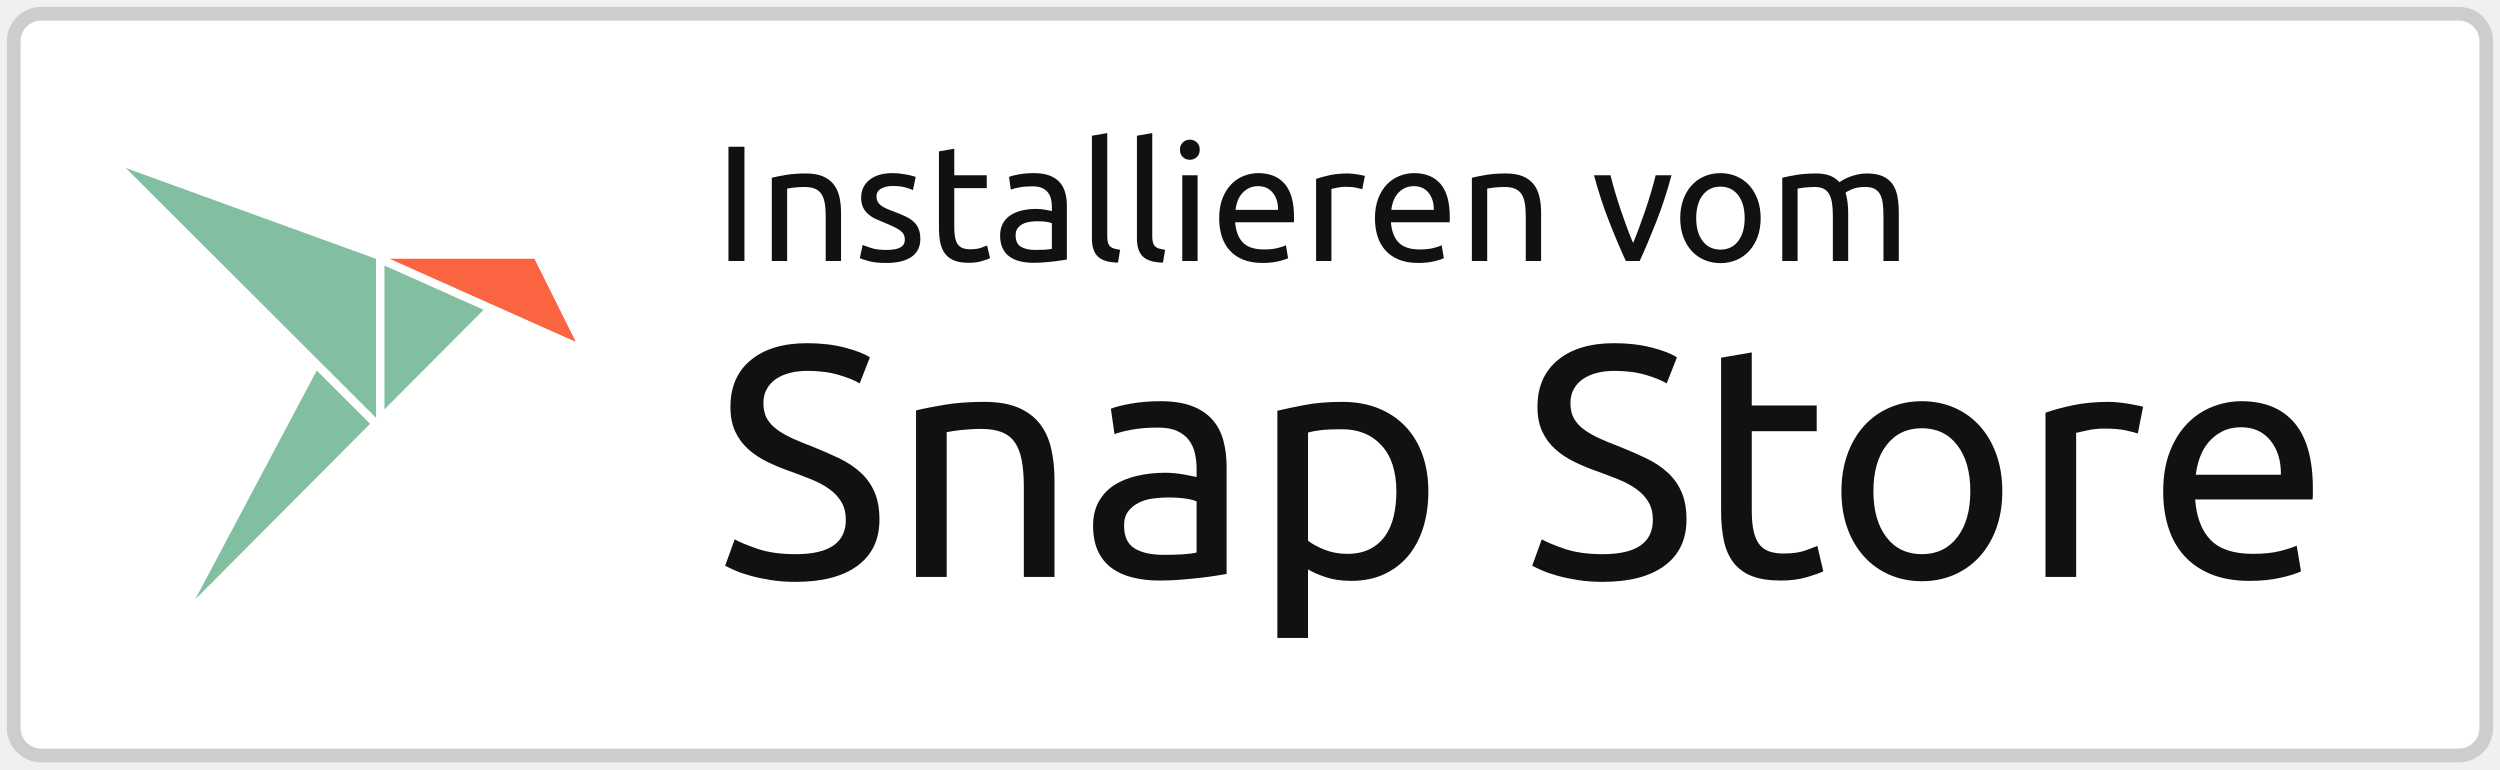
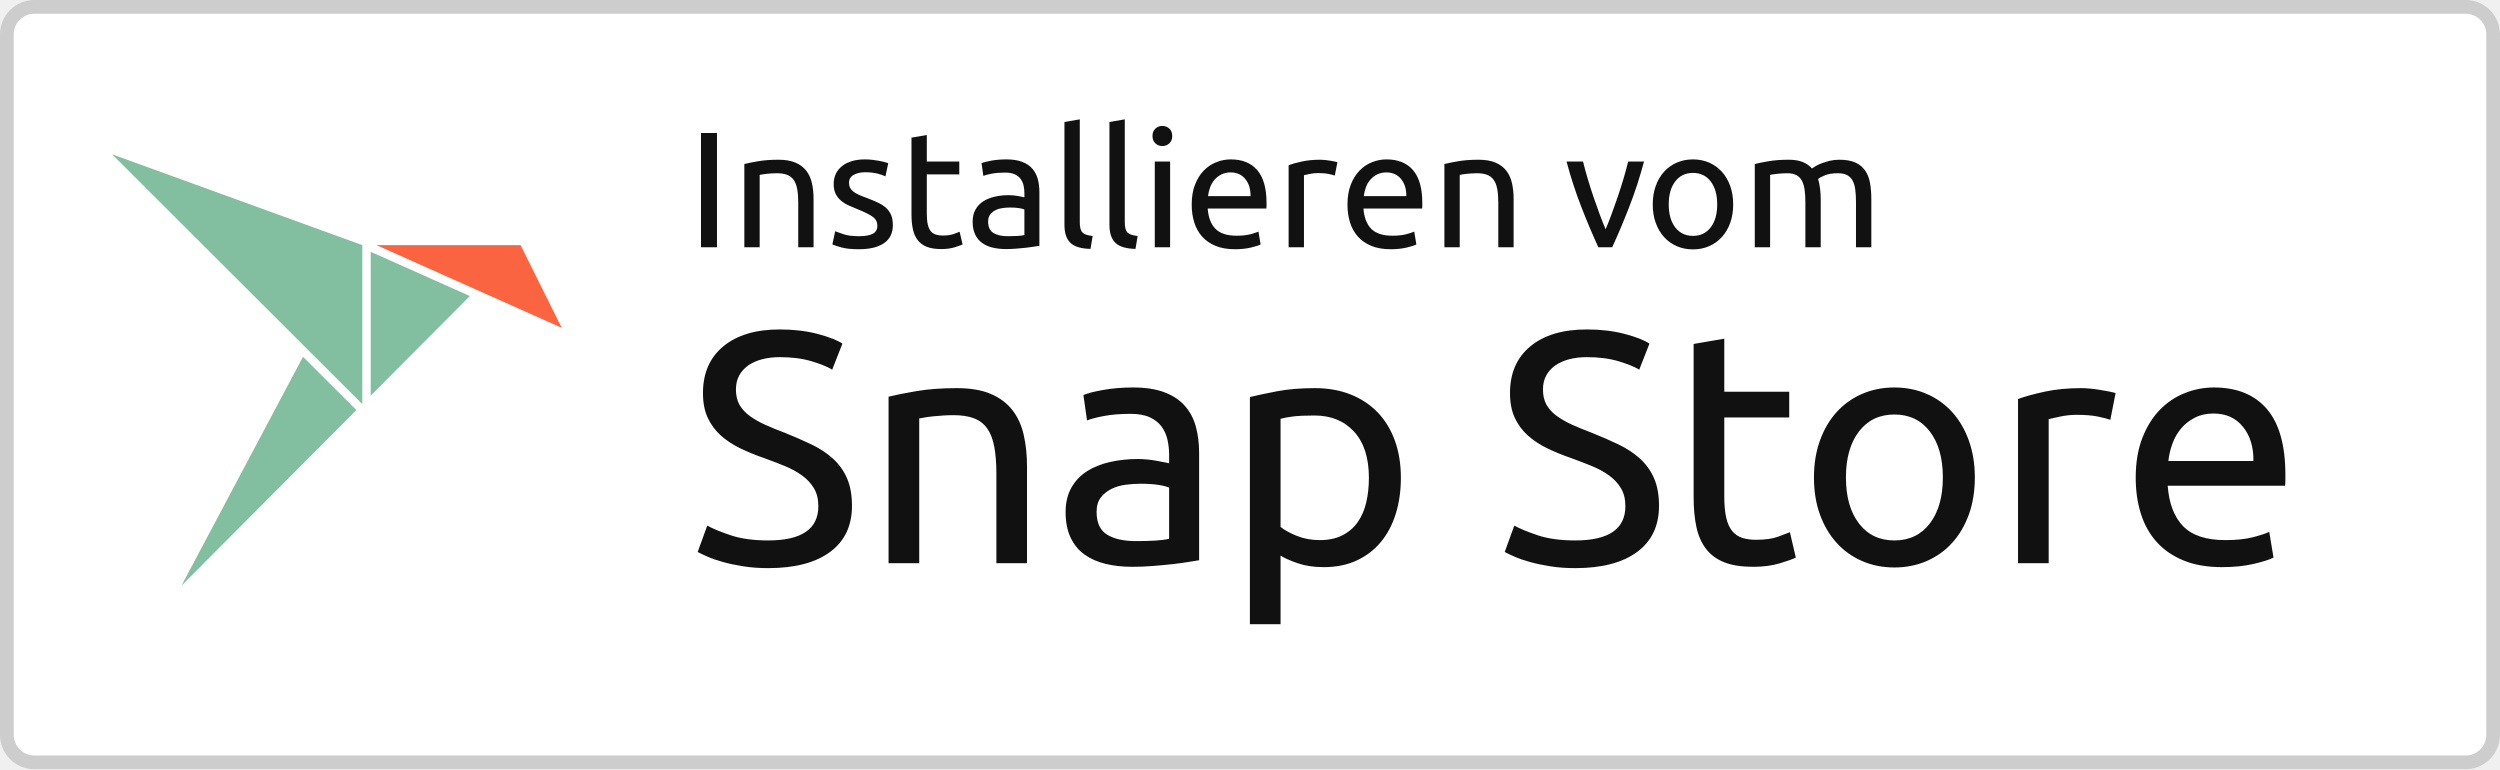
- <svg xmlns="http://www.w3.org/2000/svg" xmlns:xlink="http://www.w3.org/1999/xlink" width="182px" height="56px" viewBox="0 0 182 56" version="1.1">
-   <defs>
-     <polygon id="path-1" points="10.552 0.559 0.061 0.559 13.549 6.58" />
-   </defs>
-   <g id="Other-languages" stroke="none" stroke-width="1" fill="none" fill-rule="evenodd">
-     <g id="DE" transform="translate(-199, -113)">
-       <g id="[DE]-snap-store-white-uneditable" transform="translate(200, 114)">
-         <rect id="Rectangle-path" stroke="#CDCDCD" fill="#FFFFFF" x="0" y="0" width="180" height="54" rx="2" />
-         <g id="logo" transform="translate(8, 11)">
-           <g>
-             <polygon id="Fill-2265" fill="#82BEA0" fill-rule="nonzero" points="18.988 17.802 26.205 10.553 18.988 7.331" />
-             <polygon id="Fill-2266" fill="#82BEA0" fill-rule="nonzero" points="5.208 31.641 17.942 18.852 14.059 14.974" />
-             <polygon id="Fill-2267" fill="#82BEA0" fill-rule="nonzero" points="0.16 0.233 18.375 18.417 18.375 6.846" />
-             <g id="Fill-2268" transform="translate(19.34483, 6.285714)" fill="#FA6441" fill-rule="nonzero">
-               <polygon id="path-2" points="10.552 0.559 0.061 0.559 13.549 6.58" />
-             </g>
-             <g id="colour/snappy-accent-Clipped" transform="translate(19.34483, 6.285714)">
-               <mask id="mask-2" fill="white">
-                 <use xlink:href="#path-1" />
-               </mask>
-               <g id="path-2" />
-               <g id="colour/snappy-accent" mask="url(#mask-2)">
-                 <g transform="translate(-19.91379, -9.142857)" id="Rectangle-2">
-                   <g transform="translate(0.343092, 0.497771)">
-                     <rect id="Rectangle-path" fill="#FA6441" fill-rule="nonzero" x="0" y="0" width="101.276" height="34.857" />
-                   </g>
-                 </g>
-               </g>
-             </g>
-           </g>
-         </g>
-         <path d="M52.032,9.684 L53.196,9.684 L53.196,18 L52.032,18 L52.032,9.684 Z M55.188,11.94 C55.444,11.876 55.784,11.808 56.208,11.736 C56.632,11.664 57.12,11.628 57.672,11.628 C58.168,11.628 58.58,11.698 58.908,11.838 C59.236,11.978 59.498,12.174 59.694,12.426 C59.89,12.678 60.028,12.98 60.108,13.332 C60.188,13.684 60.228,14.072 60.228,14.496 L60.228,18 L59.112,18 L59.112,14.736 C59.112,14.352 59.086,14.024 59.034,13.752 C58.982,13.48 58.896,13.26 58.776,13.092 C58.656,12.924 58.496,12.802 58.296,12.726 C58.096,12.65 57.848,12.612 57.552,12.612 C57.432,12.612 57.308,12.616 57.18,12.624 C57.052,12.632 56.93,12.642 56.814,12.654 C56.698,12.666 56.594,12.68 56.502,12.696 C56.41,12.712 56.344,12.724 56.304,12.732 L56.304,18 L55.188,18 L55.188,11.94 Z M63.528,17.196 C63.984,17.196 64.322,17.136 64.542,17.016 C64.762,16.896 64.872,16.704 64.872,16.44 C64.872,16.168 64.764,15.952 64.548,15.792 C64.332,15.632 63.976,15.452 63.48,15.252 C63.24,15.156 63.01,15.058 62.79,14.958 C62.57,14.858 62.38,14.74 62.22,14.604 C62.06,14.468 61.932,14.304 61.836,14.112 C61.74,13.92 61.692,13.684 61.692,13.404 C61.692,12.852 61.896,12.414 62.304,12.09 C62.712,11.766 63.268,11.604 63.972,11.604 C64.148,11.604 64.324,11.614 64.5,11.634 C64.676,11.654 64.84,11.678 64.992,11.706 C65.144,11.734 65.278,11.764 65.394,11.796 C65.51,11.828 65.6,11.856 65.664,11.88 L65.46,12.84 C65.34,12.776 65.152,12.71 64.896,12.642 C64.64,12.574 64.332,12.54 63.972,12.54 C63.66,12.54 63.388,12.602 63.156,12.726 C62.924,12.85 62.808,13.044 62.808,13.308 C62.808,13.444 62.834,13.564 62.886,13.668 C62.938,13.772 63.018,13.866 63.126,13.95 C63.234,14.034 63.368,14.112 63.528,14.184 C63.688,14.256 63.88,14.332 64.104,14.412 C64.4,14.524 64.664,14.634 64.896,14.742 C65.128,14.85 65.326,14.976 65.49,15.12 C65.654,15.264 65.78,15.438 65.868,15.642 C65.956,15.846 66,16.096 66,16.392 C66,16.968 65.786,17.404 65.358,17.7 C64.93,17.996 64.32,18.144 63.528,18.144 C62.976,18.144 62.544,18.098 62.232,18.006 C61.92,17.914 61.708,17.844 61.596,17.796 L61.8,16.836 C61.928,16.884 62.132,16.956 62.412,17.052 C62.692,17.148 63.064,17.196 63.528,17.196 Z M68.472,11.76 L70.836,11.76 L70.836,12.696 L68.472,12.696 L68.472,15.576 C68.472,15.888 68.496,16.146 68.544,16.35 C68.592,16.554 68.664,16.714 68.76,16.83 C68.856,16.946 68.976,17.028 69.12,17.076 C69.264,17.124 69.432,17.148 69.624,17.148 C69.96,17.148 70.23,17.11 70.434,17.034 C70.638,16.958 70.78,16.904 70.86,16.872 L71.076,17.796 C70.964,17.852 70.768,17.922 70.488,18.006 C70.208,18.09 69.888,18.132 69.528,18.132 C69.104,18.132 68.754,18.078 68.478,17.97 C68.202,17.862 67.98,17.7 67.812,17.484 C67.644,17.268 67.526,17.002 67.458,16.686 C67.39,16.37 67.356,16.004 67.356,15.588 L67.356,10.02 L68.472,9.828 L68.472,11.76 Z M74.364,17.196 C74.628,17.196 74.862,17.19 75.066,17.178 C75.27,17.166 75.44,17.144 75.576,17.112 L75.576,15.252 C75.496,15.212 75.366,15.178 75.186,15.15 C75.006,15.122 74.788,15.108 74.532,15.108 C74.364,15.108 74.186,15.12 73.998,15.144 C73.81,15.168 73.638,15.218 73.482,15.294 C73.326,15.37 73.196,15.474 73.092,15.606 C72.988,15.738 72.936,15.912 72.936,16.128 C72.936,16.528 73.064,16.806 73.32,16.962 C73.576,17.118 73.924,17.196 74.364,17.196 Z M74.268,11.604 C74.716,11.604 75.094,11.662 75.402,11.778 C75.71,11.894 75.958,12.058 76.146,12.27 C76.334,12.482 76.468,12.734 76.548,13.026 C76.628,13.318 76.668,13.64 76.668,13.992 L76.668,17.892 C76.572,17.908 76.438,17.93 76.266,17.958 C76.094,17.986 75.9,18.012 75.684,18.036 C75.468,18.06 75.234,18.082 74.982,18.102 C74.73,18.122 74.48,18.132 74.232,18.132 C73.88,18.132 73.556,18.096 73.26,18.024 C72.964,17.952 72.708,17.838 72.492,17.682 C72.276,17.526 72.108,17.32 71.988,17.064 C71.868,16.808 71.808,16.5 71.808,16.14 C71.808,15.796 71.878,15.5 72.018,15.252 C72.158,15.004 72.348,14.804 72.588,14.652 C72.828,14.5 73.108,14.388 73.428,14.316 C73.748,14.244 74.084,14.208 74.436,14.208 C74.548,14.208 74.664,14.214 74.784,14.226 C74.904,14.238 75.018,14.254 75.126,14.274 C75.234,14.294 75.328,14.312 75.408,14.328 C75.488,14.344 75.544,14.356 75.576,14.364 L75.576,14.052 C75.576,13.868 75.556,13.686 75.516,13.506 C75.476,13.326 75.404,13.166 75.3,13.026 C75.196,12.886 75.054,12.774 74.874,12.69 C74.694,12.606 74.46,12.564 74.172,12.564 C73.804,12.564 73.482,12.59 73.206,12.642 C72.93,12.694 72.724,12.748 72.588,12.804 L72.456,11.88 C72.6,11.816 72.84,11.754 73.176,11.694 C73.512,11.634 73.876,11.604 74.268,11.604 Z M80.388,18.12 C79.7,18.104 79.212,17.956 78.924,17.676 C78.636,17.396 78.492,16.96 78.492,16.368 L78.492,8.88 L79.608,8.688 L79.608,16.188 C79.608,16.372 79.624,16.524 79.656,16.644 C79.688,16.764 79.74,16.86 79.812,16.932 C79.884,17.004 79.98,17.058 80.1,17.094 C80.22,17.13 80.368,17.16 80.544,17.184 L80.388,18.12 Z M83.664,18.12 C82.976,18.104 82.488,17.956 82.2,17.676 C81.912,17.396 81.768,16.96 81.768,16.368 L81.768,8.88 L82.884,8.688 L82.884,16.188 C82.884,16.372 82.9,16.524 82.932,16.644 C82.964,16.764 83.016,16.86 83.088,16.932 C83.16,17.004 83.256,17.058 83.376,17.094 C83.496,17.13 83.644,17.16 83.82,17.184 L83.664,18.12 Z M86.184,18 L85.068,18 L85.068,11.76 L86.184,11.76 L86.184,18 Z M85.62,10.632 C85.42,10.632 85.25,10.566 85.11,10.434 C84.97,10.302 84.9,10.124 84.9,9.9 C84.9,9.676 84.97,9.498 85.11,9.366 C85.25,9.234 85.42,9.168 85.62,9.168 C85.82,9.168 85.99,9.234 86.13,9.366 C86.27,9.498 86.34,9.676 86.34,9.9 C86.34,10.124 86.27,10.302 86.13,10.434 C85.99,10.566 85.82,10.632 85.62,10.632 Z M87.756,14.892 C87.756,14.34 87.836,13.858 87.996,13.446 C88.156,13.034 88.368,12.692 88.632,12.42 C88.896,12.148 89.2,11.944 89.544,11.808 C89.888,11.672 90.24,11.604 90.6,11.604 C91.44,11.604 92.084,11.866 92.532,12.39 C92.98,12.914 93.204,13.712 93.204,14.784 L93.204,14.97 C93.204,15.046 93.2,15.116 93.192,15.18 L88.92,15.18 C88.968,15.828 89.156,16.32 89.484,16.656 C89.812,16.992 90.324,17.16 91.02,17.16 C91.412,17.16 91.742,17.126 92.01,17.058 C92.278,16.99 92.48,16.924 92.616,16.86 L92.772,17.796 C92.636,17.868 92.398,17.944 92.058,18.024 C91.718,18.104 91.332,18.144 90.9,18.144 C90.356,18.144 89.886,18.062 89.49,17.898 C89.094,17.734 88.768,17.508 88.512,17.22 C88.256,16.932 88.066,16.59 87.942,16.194 C87.818,15.798 87.756,15.364 87.756,14.892 Z M92.04,14.28 C92.048,13.776 91.922,13.362 91.662,13.038 C91.402,12.714 91.044,12.552 90.588,12.552 C90.332,12.552 90.106,12.602 89.91,12.702 C89.714,12.802 89.548,12.932 89.412,13.092 C89.276,13.252 89.17,13.436 89.094,13.644 C89.018,13.852 88.968,14.064 88.944,14.28 L92.04,14.28 Z M97.116,11.628 C97.212,11.628 97.322,11.634 97.446,11.646 C97.57,11.658 97.692,11.674 97.812,11.694 C97.932,11.714 98.042,11.734 98.142,11.754 C98.242,11.774 98.316,11.792 98.364,11.808 L98.172,12.78 C98.084,12.748 97.938,12.71 97.734,12.666 C97.53,12.622 97.268,12.6 96.948,12.6 C96.74,12.6 96.534,12.622 96.33,12.666 C96.126,12.71 95.992,12.74 95.928,12.756 L95.928,18 L94.812,18 L94.812,12.024 C95.076,11.928 95.404,11.838 95.796,11.754 C96.188,11.67 96.628,11.628 97.116,11.628 Z M99.096,14.892 C99.096,14.34 99.176,13.858 99.336,13.446 C99.496,13.034 99.708,12.692 99.972,12.42 C100.236,12.148 100.54,11.944 100.884,11.808 C101.228,11.672 101.58,11.604 101.94,11.604 C102.78,11.604 103.424,11.866 103.872,12.39 C104.32,12.914 104.544,13.712 104.544,14.784 L104.544,14.97 C104.544,15.046 104.54,15.116 104.532,15.18 L100.26,15.18 C100.308,15.828 100.496,16.32 100.824,16.656 C101.152,16.992 101.664,17.16 102.36,17.16 C102.752,17.16 103.082,17.126 103.35,17.058 C103.618,16.99 103.82,16.924 103.956,16.86 L104.112,17.796 C103.976,17.868 103.738,17.944 103.398,18.024 C103.058,18.104 102.672,18.144 102.24,18.144 C101.696,18.144 101.226,18.062 100.83,17.898 C100.434,17.734 100.108,17.508 99.852,17.22 C99.596,16.932 99.406,16.59 99.282,16.194 C99.158,15.798 99.096,15.364 99.096,14.892 Z M103.38,14.28 C103.388,13.776 103.262,13.362 103.002,13.038 C102.742,12.714 102.384,12.552 101.928,12.552 C101.672,12.552 101.446,12.602 101.25,12.702 C101.054,12.802 100.888,12.932 100.752,13.092 C100.616,13.252 100.51,13.436 100.434,13.644 C100.358,13.852 100.308,14.064 100.284,14.28 L103.38,14.28 Z M106.152,11.94 C106.408,11.876 106.748,11.808 107.172,11.736 C107.596,11.664 108.084,11.628 108.636,11.628 C109.132,11.628 109.544,11.698 109.872,11.838 C110.2,11.978 110.462,12.174 110.658,12.426 C110.854,12.678 110.992,12.98 111.072,13.332 C111.152,13.684 111.192,14.072 111.192,14.496 L111.192,18 L110.076,18 L110.076,14.736 C110.076,14.352 110.05,14.024 109.998,13.752 C109.946,13.48 109.86,13.26 109.74,13.092 C109.62,12.924 109.46,12.802 109.26,12.726 C109.06,12.65 108.812,12.612 108.516,12.612 C108.396,12.612 108.272,12.616 108.144,12.624 C108.016,12.632 107.894,12.642 107.778,12.654 C107.662,12.666 107.558,12.68 107.466,12.696 C107.374,12.712 107.308,12.724 107.268,12.732 L107.268,18 L106.152,18 L106.152,11.94 Z M120.684,11.76 C120.372,12.928 120.006,14.048 119.586,15.12 C119.166,16.192 118.76,17.152 118.368,18 L117.36,18 C116.968,17.152 116.562,16.192 116.142,15.12 C115.722,14.048 115.356,12.928 115.044,11.76 L116.244,11.76 C116.34,12.152 116.454,12.57 116.586,13.014 C116.718,13.458 116.858,13.898 117.006,14.334 C117.154,14.77 117.304,15.192 117.456,15.6 C117.608,16.008 117.752,16.372 117.888,16.692 C118.024,16.372 118.168,16.008 118.32,15.6 C118.472,15.192 118.622,14.77 118.77,14.334 C118.918,13.898 119.058,13.458 119.19,13.014 C119.322,12.57 119.436,12.152 119.532,11.76 L120.684,11.76 Z M127.176,14.88 C127.176,15.376 127.104,15.824 126.96,16.224 C126.816,16.624 126.614,16.968 126.354,17.256 C126.094,17.544 125.784,17.766 125.424,17.922 C125.064,18.078 124.672,18.156 124.248,18.156 C123.824,18.156 123.432,18.078 123.072,17.922 C122.712,17.766 122.402,17.544 122.142,17.256 C121.882,16.968 121.68,16.624 121.536,16.224 C121.392,15.824 121.32,15.376 121.32,14.88 C121.32,14.392 121.392,13.946 121.536,13.542 C121.68,13.138 121.882,12.792 122.142,12.504 C122.402,12.216 122.712,11.994 123.072,11.838 C123.432,11.682 123.824,11.604 124.248,11.604 C124.672,11.604 125.064,11.682 125.424,11.838 C125.784,11.994 126.094,12.216 126.354,12.504 C126.614,12.792 126.816,13.138 126.96,13.542 C127.104,13.946 127.176,14.392 127.176,14.88 Z M126.012,14.88 C126.012,14.176 125.854,13.618 125.538,13.206 C125.222,12.794 124.792,12.588 124.248,12.588 C123.704,12.588 123.274,12.794 122.958,13.206 C122.642,13.618 122.484,14.176 122.484,14.88 C122.484,15.584 122.642,16.142 122.958,16.554 C123.274,16.966 123.704,17.172 124.248,17.172 C124.792,17.172 125.222,16.966 125.538,16.554 C125.854,16.142 126.012,15.584 126.012,14.88 Z M128.748,11.94 C129.004,11.876 129.342,11.808 129.762,11.736 C130.182,11.664 130.668,11.628 131.22,11.628 C131.62,11.628 131.956,11.682 132.228,11.79 C132.5,11.898 132.728,12.056 132.912,12.264 C132.968,12.224 133.056,12.168 133.176,12.096 C133.296,12.024 133.444,11.954 133.62,11.886 C133.796,11.818 133.992,11.758 134.208,11.706 C134.424,11.654 134.656,11.628 134.904,11.628 C135.384,11.628 135.776,11.698 136.08,11.838 C136.384,11.978 136.622,12.176 136.794,12.432 C136.966,12.688 137.082,12.992 137.142,13.344 C137.202,13.696 137.232,14.08 137.232,14.496 L137.232,18 L136.116,18 L136.116,14.736 C136.116,14.368 136.098,14.052 136.062,13.788 C136.026,13.524 135.958,13.304 135.858,13.128 C135.758,12.952 135.622,12.822 135.45,12.738 C135.278,12.654 135.056,12.612 134.784,12.612 C134.408,12.612 134.098,12.662 133.854,12.762 C133.61,12.862 133.444,12.952 133.356,13.032 C133.42,13.24 133.468,13.468 133.5,13.716 C133.532,13.964 133.548,14.224 133.548,14.496 L133.548,18 L132.432,18 L132.432,14.736 C132.432,14.368 132.412,14.052 132.372,13.788 C132.332,13.524 132.262,13.304 132.162,13.128 C132.062,12.952 131.926,12.822 131.754,12.738 C131.582,12.654 131.364,12.612 131.1,12.612 C130.988,12.612 130.868,12.616 130.74,12.624 C130.612,12.632 130.49,12.642 130.374,12.654 C130.258,12.666 130.152,12.68 130.056,12.696 C129.96,12.712 129.896,12.724 129.864,12.732 L129.864,18 L128.748,18 L128.748,11.94 Z" id="Installieren-vom" fill="#111111" />
-         <path d="M56.928,39.344 C59.36,39.344 60.576,38.512 60.576,36.848 C60.576,36.336 60.468,35.9 60.252,35.54 C60.036,35.18 59.744,34.868 59.376,34.604 C59.008,34.34 58.588,34.112 58.116,33.92 C57.644,33.728 57.144,33.536 56.616,33.344 C56.008,33.136 55.432,32.9 54.888,32.636 C54.344,32.372 53.872,32.06 53.472,31.7 C53.072,31.34 52.756,30.912 52.524,30.416 C52.292,29.92 52.176,29.32 52.176,28.616 C52.176,27.16 52.672,26.024 53.664,25.208 C54.656,24.392 56.024,23.984 57.768,23.984 C58.776,23.984 59.692,24.092 60.516,24.308 C61.34,24.524 61.944,24.76 62.328,25.016 L61.584,26.912 C61.248,26.704 60.748,26.5 60.084,26.3 C59.42,26.1 58.648,26 57.768,26 C57.32,26 56.904,26.048 56.52,26.144 C56.136,26.24 55.8,26.384 55.512,26.576 C55.224,26.768 54.996,27.012 54.828,27.308 C54.66,27.604 54.576,27.952 54.576,28.352 C54.576,28.8 54.664,29.176 54.84,29.48 C55.016,29.784 55.264,30.052 55.584,30.284 C55.904,30.516 56.276,30.728 56.7,30.92 C57.124,31.112 57.592,31.304 58.104,31.496 C58.824,31.784 59.484,32.072 60.084,32.36 C60.684,32.648 61.204,32.992 61.644,33.392 C62.084,33.792 62.424,34.268 62.664,34.82 C62.904,35.372 63.024,36.04 63.024,36.824 C63.024,38.28 62.492,39.4 61.428,40.184 C60.364,40.968 58.864,41.36 56.928,41.36 C56.272,41.36 55.668,41.316 55.116,41.228 C54.564,41.14 54.072,41.036 53.64,40.916 C53.208,40.796 52.836,40.668 52.524,40.532 C52.212,40.396 51.968,40.28 51.792,40.184 L52.488,38.264 C52.856,38.472 53.416,38.704 54.168,38.96 C54.92,39.216 55.84,39.344 56.928,39.344 Z M65.688,28.88 C66.2,28.752 66.88,28.616 67.728,28.472 C68.576,28.328 69.552,28.256 70.656,28.256 C71.648,28.256 72.472,28.396 73.128,28.676 C73.784,28.956 74.308,29.348 74.7,29.852 C75.092,30.356 75.368,30.96 75.528,31.664 C75.688,32.368 75.768,33.144 75.768,33.992 L75.768,41 L73.536,41 L73.536,34.472 C73.536,33.704 73.484,33.048 73.38,32.504 C73.276,31.96 73.104,31.52 72.864,31.184 C72.624,30.848 72.304,30.604 71.904,30.452 C71.504,30.3 71.008,30.224 70.416,30.224 C70.176,30.224 69.928,30.232 69.672,30.248 C69.416,30.264 69.172,30.284 68.94,30.308 C68.708,30.332 68.5,30.36 68.316,30.392 C68.132,30.424 68,30.448 67.92,30.464 L67.92,41 L65.688,41 L65.688,28.88 Z M83.688,39.392 C84.216,39.392 84.684,39.38 85.092,39.356 C85.5,39.332 85.84,39.288 86.112,39.224 L86.112,35.504 C85.952,35.424 85.692,35.356 85.332,35.3 C84.972,35.244 84.536,35.216 84.024,35.216 C83.688,35.216 83.332,35.24 82.956,35.288 C82.58,35.336 82.236,35.436 81.924,35.588 C81.612,35.74 81.352,35.948 81.144,36.212 C80.936,36.476 80.832,36.824 80.832,37.256 C80.832,38.056 81.088,38.612 81.6,38.924 C82.112,39.236 82.808,39.392 83.688,39.392 Z M83.496,28.208 C84.392,28.208 85.148,28.324 85.764,28.556 C86.38,28.788 86.876,29.116 87.252,29.54 C87.628,29.964 87.896,30.468 88.056,31.052 C88.216,31.636 88.296,32.28 88.296,32.984 L88.296,40.784 C88.104,40.816 87.836,40.86 87.492,40.916 C87.148,40.972 86.76,41.024 86.328,41.072 C85.896,41.12 85.428,41.164 84.924,41.204 C84.42,41.244 83.92,41.264 83.424,41.264 C82.72,41.264 82.072,41.192 81.48,41.048 C80.888,40.904 80.376,40.676 79.944,40.364 C79.512,40.052 79.176,39.64 78.936,39.128 C78.696,38.616 78.576,38 78.576,37.28 C78.576,36.592 78.716,36 78.996,35.504 C79.276,35.008 79.656,34.608 80.136,34.304 C80.616,34 81.176,33.776 81.816,33.632 C82.456,33.488 83.128,33.416 83.832,33.416 C84.056,33.416 84.288,33.428 84.528,33.452 C84.768,33.476 84.996,33.508 85.212,33.548 C85.428,33.588 85.616,33.624 85.776,33.656 C85.936,33.688 86.048,33.712 86.112,33.728 L86.112,33.104 C86.112,32.736 86.072,32.372 85.992,32.012 C85.912,31.652 85.768,31.332 85.56,31.052 C85.352,30.772 85.068,30.548 84.708,30.38 C84.348,30.212 83.88,30.128 83.304,30.128 C82.568,30.128 81.924,30.18 81.372,30.284 C80.82,30.388 80.408,30.496 80.136,30.608 L79.872,28.76 C80.16,28.632 80.64,28.508 81.312,28.388 C81.984,28.268 82.712,28.208 83.496,28.208 Z M100.656,34.784 C100.656,33.328 100.296,32.208 99.576,31.424 C98.856,30.64 97.896,30.248 96.696,30.248 C96.024,30.248 95.5,30.272 95.124,30.32 C94.748,30.368 94.448,30.424 94.224,30.488 L94.224,38.36 C94.496,38.584 94.888,38.8 95.4,39.008 C95.912,39.216 96.472,39.32 97.08,39.32 C97.72,39.32 98.268,39.204 98.724,38.972 C99.18,38.74 99.552,38.42 99.84,38.012 C100.128,37.604 100.336,37.124 100.464,36.572 C100.592,36.02 100.656,35.424 100.656,34.784 Z M102.984,34.784 C102.984,35.728 102.86,36.6 102.612,37.4 C102.364,38.2 102,38.888 101.52,39.464 C101.04,40.04 100.452,40.488 99.756,40.808 C99.06,41.128 98.264,41.288 97.368,41.288 C96.648,41.288 96.012,41.192 95.46,41 C94.908,40.808 94.496,40.624 94.224,40.448 L94.224,45.44 L91.992,45.44 L91.992,28.904 C92.52,28.776 93.18,28.636 93.972,28.484 C94.764,28.332 95.68,28.256 96.72,28.256 C97.68,28.256 98.544,28.408 99.312,28.712 C100.08,29.016 100.736,29.448 101.28,30.008 C101.824,30.568 102.244,31.252 102.54,32.06 C102.836,32.868 102.984,33.776 102.984,34.784 Z M115.68,39.344 C118.112,39.344 119.328,38.512 119.328,36.848 C119.328,36.336 119.22,35.9 119.004,35.54 C118.788,35.18 118.496,34.868 118.128,34.604 C117.76,34.34 117.34,34.112 116.868,33.92 C116.396,33.728 115.896,33.536 115.368,33.344 C114.76,33.136 114.184,32.9 113.64,32.636 C113.096,32.372 112.624,32.06 112.224,31.7 C111.824,31.34 111.508,30.912 111.276,30.416 C111.044,29.92 110.928,29.32 110.928,28.616 C110.928,27.16 111.424,26.024 112.416,25.208 C113.408,24.392 114.776,23.984 116.52,23.984 C117.528,23.984 118.444,24.092 119.268,24.308 C120.092,24.524 120.696,24.76 121.08,25.016 L120.336,26.912 C120,26.704 119.5,26.5 118.836,26.3 C118.172,26.1 117.4,26 116.52,26 C116.072,26 115.656,26.048 115.272,26.144 C114.888,26.24 114.552,26.384 114.264,26.576 C113.976,26.768 113.748,27.012 113.58,27.308 C113.412,27.604 113.328,27.952 113.328,28.352 C113.328,28.8 113.416,29.176 113.592,29.48 C113.768,29.784 114.016,30.052 114.336,30.284 C114.656,30.516 115.028,30.728 115.452,30.92 C115.876,31.112 116.344,31.304 116.856,31.496 C117.576,31.784 118.236,32.072 118.836,32.36 C119.436,32.648 119.956,32.992 120.396,33.392 C120.836,33.792 121.176,34.268 121.416,34.82 C121.656,35.372 121.776,36.04 121.776,36.824 C121.776,38.28 121.244,39.4 120.18,40.184 C119.116,40.968 117.616,41.36 115.68,41.36 C115.024,41.36 114.42,41.316 113.868,41.228 C113.316,41.14 112.824,41.036 112.392,40.916 C111.96,40.796 111.588,40.668 111.276,40.532 C110.964,40.396 110.72,40.28 110.544,40.184 L111.24,38.264 C111.608,38.472 112.168,38.704 112.92,38.96 C113.672,39.216 114.592,39.344 115.68,39.344 Z M126.528,28.52 L131.256,28.52 L131.256,30.392 L126.528,30.392 L126.528,36.152 C126.528,36.776 126.576,37.292 126.672,37.7 C126.768,38.108 126.912,38.428 127.104,38.66 C127.296,38.892 127.536,39.056 127.824,39.152 C128.112,39.248 128.448,39.296 128.832,39.296 C129.504,39.296 130.044,39.22 130.452,39.068 C130.86,38.916 131.144,38.808 131.304,38.744 L131.736,40.592 C131.512,40.704 131.12,40.844 130.56,41.012 C130,41.18 129.36,41.264 128.64,41.264 C127.792,41.264 127.092,41.156 126.54,40.94 C125.988,40.724 125.544,40.4 125.208,39.968 C124.872,39.536 124.636,39.004 124.5,38.372 C124.364,37.74 124.296,37.008 124.296,36.176 L124.296,25.04 L126.528,24.656 L126.528,28.52 Z M144.768,34.76 C144.768,35.752 144.624,36.648 144.336,37.448 C144.048,38.248 143.644,38.936 143.124,39.512 C142.604,40.088 141.984,40.532 141.264,40.844 C140.544,41.156 139.76,41.312 138.912,41.312 C138.064,41.312 137.28,41.156 136.56,40.844 C135.84,40.532 135.22,40.088 134.7,39.512 C134.18,38.936 133.776,38.248 133.488,37.448 C133.2,36.648 133.056,35.752 133.056,34.76 C133.056,33.784 133.2,32.892 133.488,32.084 C133.776,31.276 134.18,30.584 134.7,30.008 C135.22,29.432 135.84,28.988 136.56,28.676 C137.28,28.364 138.064,28.208 138.912,28.208 C139.76,28.208 140.544,28.364 141.264,28.676 C141.984,28.988 142.604,29.432 143.124,30.008 C143.644,30.584 144.048,31.276 144.336,32.084 C144.624,32.892 144.768,33.784 144.768,34.76 Z M142.44,34.76 C142.44,33.352 142.124,32.236 141.492,31.412 C140.86,30.588 140,30.176 138.912,30.176 C137.824,30.176 136.964,30.588 136.332,31.412 C135.7,32.236 135.384,33.352 135.384,34.76 C135.384,36.168 135.7,37.284 136.332,38.108 C136.964,38.932 137.824,39.344 138.912,39.344 C140,39.344 140.86,38.932 141.492,38.108 C142.124,37.284 142.44,36.168 142.44,34.76 Z M152.52,28.256 C152.712,28.256 152.932,28.268 153.18,28.292 C153.428,28.316 153.672,28.348 153.912,28.388 C154.152,28.428 154.372,28.468 154.572,28.508 C154.772,28.548 154.92,28.584 155.016,28.616 L154.632,30.56 C154.456,30.496 154.164,30.42 153.756,30.332 C153.348,30.244 152.824,30.2 152.184,30.2 C151.768,30.2 151.356,30.244 150.948,30.332 C150.54,30.42 150.272,30.48 150.144,30.512 L150.144,41 L147.912,41 L147.912,29.048 C148.44,28.856 149.096,28.676 149.88,28.508 C150.664,28.34 151.544,28.256 152.52,28.256 Z M156.48,34.784 C156.48,33.68 156.64,32.716 156.96,31.892 C157.28,31.068 157.704,30.384 158.232,29.84 C158.76,29.296 159.368,28.888 160.056,28.616 C160.744,28.344 161.448,28.208 162.168,28.208 C163.848,28.208 165.136,28.732 166.032,29.78 C166.928,30.828 167.376,32.424 167.376,34.568 L167.376,34.94 C167.376,35.092 167.368,35.232 167.352,35.36 L158.808,35.36 C158.904,36.656 159.28,37.64 159.936,38.312 C160.592,38.984 161.616,39.32 163.008,39.32 C163.792,39.32 164.452,39.252 164.988,39.116 C165.524,38.98 165.928,38.848 166.2,38.72 L166.512,40.592 C166.24,40.736 165.764,40.888 165.084,41.048 C164.404,41.208 163.632,41.288 162.768,41.288 C161.68,41.288 160.74,41.124 159.948,40.796 C159.156,40.468 158.504,40.016 157.992,39.44 C157.48,38.864 157.1,38.18 156.852,37.388 C156.604,36.596 156.48,35.728 156.48,34.784 Z M165.048,33.56 C165.064,32.552 164.812,31.724 164.292,31.076 C163.772,30.428 163.056,30.104 162.144,30.104 C161.632,30.104 161.18,30.204 160.788,30.404 C160.396,30.604 160.064,30.864 159.792,31.184 C159.52,31.504 159.308,31.872 159.156,32.288 C159.004,32.704 158.904,33.128 158.856,33.56 L165.048,33.56 Z" id="Snap-Store" fill="#111111" />
-       </g>
+ <svg xmlns="http://www.w3.org/2000/svg" width="182px" height="56px" viewBox="0 0 182 56" version="1.1">
+   <g id="[DE]-snap-store-white-uneditable" stroke="none" stroke-width="1" fill="none" fill-rule="evenodd">
+     <rect id="Rectangle-path" stroke="#CDCDCD" fill="#FFFFFF" x="0.5" y="0.5" width="181" height="55" rx="2" />
+     <g id="logo" transform="translate(8, 11)" fill-rule="nonzero">
+       <path d="M18.988,17.802 L18.988,7.331 L26.205,10.553 L18.988,17.802 Z M5.208,31.641 L14.059,14.974 L17.942,18.852 L5.208,31.641 Z M0.16,0.233 L18.375,6.846 L18.375,18.417 L0.16,0.233 Z" id="body" fill="#82BEA0" />
+       <polygon id="head" fill="#FA6441" points="29.897 6.845 19.406 6.845 32.894 12.866" />
    </g>
+     <path d="M51.032,9.684 L52.196,9.684 L52.196,18 L51.032,18 L51.032,9.684 Z M54.188,11.94 C54.444,11.876 54.784,11.808 55.208,11.736 C55.632,11.664 56.12,11.628 56.672,11.628 C57.168,11.628 57.58,11.698 57.908,11.838 C58.236,11.978 58.498,12.174 58.694,12.426 C58.89,12.678 59.028,12.98 59.108,13.332 C59.188,13.684 59.228,14.072 59.228,14.496 L59.228,18 L58.112,18 L58.112,14.736 C58.112,14.352 58.086,14.024 58.034,13.752 C57.982,13.48 57.896,13.26 57.776,13.092 C57.656,12.924 57.496,12.802 57.296,12.726 C57.096,12.65 56.848,12.612 56.552,12.612 C56.432,12.612 56.308,12.616 56.18,12.624 C56.052,12.632 55.93,12.642 55.814,12.654 C55.698,12.666 55.594,12.68 55.502,12.696 C55.41,12.712 55.344,12.724 55.304,12.732 L55.304,18 L54.188,18 L54.188,11.94 Z M62.528,17.196 C62.984,17.196 63.322,17.136 63.542,17.016 C63.762,16.896 63.872,16.704 63.872,16.44 C63.872,16.168 63.764,15.952 63.548,15.792 C63.332,15.632 62.976,15.452 62.48,15.252 C62.24,15.156 62.01,15.058 61.79,14.958 C61.57,14.858 61.38,14.74 61.22,14.604 C61.06,14.468 60.932,14.304 60.836,14.112 C60.74,13.92 60.692,13.684 60.692,13.404 C60.692,12.852 60.896,12.414 61.304,12.09 C61.712,11.766 62.268,11.604 62.972,11.604 C63.148,11.604 63.324,11.614 63.5,11.634 C63.676,11.654 63.84,11.678 63.992,11.706 C64.144,11.734 64.278,11.764 64.394,11.796 C64.51,11.828 64.6,11.856 64.664,11.88 L64.46,12.84 C64.34,12.776 64.152,12.71 63.896,12.642 C63.64,12.574 63.332,12.54 62.972,12.54 C62.66,12.54 62.388,12.602 62.156,12.726 C61.924,12.85 61.808,13.044 61.808,13.308 C61.808,13.444 61.834,13.564 61.886,13.668 C61.938,13.772 62.018,13.866 62.126,13.95 C62.234,14.034 62.368,14.112 62.528,14.184 C62.688,14.256 62.88,14.332 63.104,14.412 C63.4,14.524 63.664,14.634 63.896,14.742 C64.128,14.85 64.326,14.976 64.49,15.12 C64.654,15.264 64.78,15.438 64.868,15.642 C64.956,15.846 65,16.096 65,16.392 C65,16.968 64.786,17.404 64.358,17.7 C63.93,17.996 63.32,18.144 62.528,18.144 C61.976,18.144 61.544,18.098 61.232,18.006 C60.92,17.914 60.708,17.844 60.596,17.796 L60.8,16.836 C60.928,16.884 61.132,16.956 61.412,17.052 C61.692,17.148 62.064,17.196 62.528,17.196 Z M67.472,11.76 L69.836,11.76 L69.836,12.696 L67.472,12.696 L67.472,15.576 C67.472,15.888 67.496,16.146 67.544,16.35 C67.592,16.554 67.664,16.714 67.76,16.83 C67.856,16.946 67.976,17.028 68.12,17.076 C68.264,17.124 68.432,17.148 68.624,17.148 C68.96,17.148 69.23,17.11 69.434,17.034 C69.638,16.958 69.78,16.904 69.86,16.872 L70.076,17.796 C69.964,17.852 69.768,17.922 69.488,18.006 C69.208,18.09 68.888,18.132 68.528,18.132 C68.104,18.132 67.754,18.078 67.478,17.97 C67.202,17.862 66.98,17.7 66.812,17.484 C66.644,17.268 66.526,17.002 66.458,16.686 C66.39,16.37 66.356,16.004 66.356,15.588 L66.356,10.02 L67.472,9.828 L67.472,11.76 Z M73.364,17.196 C73.628,17.196 73.862,17.19 74.066,17.178 C74.27,17.166 74.44,17.144 74.576,17.112 L74.576,15.252 C74.496,15.212 74.366,15.178 74.186,15.15 C74.006,15.122 73.788,15.108 73.532,15.108 C73.364,15.108 73.186,15.12 72.998,15.144 C72.81,15.168 72.638,15.218 72.482,15.294 C72.326,15.37 72.196,15.474 72.092,15.606 C71.988,15.738 71.936,15.912 71.936,16.128 C71.936,16.528 72.064,16.806 72.32,16.962 C72.576,17.118 72.924,17.196 73.364,17.196 Z M73.268,11.604 C73.716,11.604 74.094,11.662 74.402,11.778 C74.71,11.894 74.958,12.058 75.146,12.27 C75.334,12.482 75.468,12.734 75.548,13.026 C75.628,13.318 75.668,13.64 75.668,13.992 L75.668,17.892 C75.572,17.908 75.438,17.93 75.266,17.958 C75.094,17.986 74.9,18.012 74.684,18.036 C74.468,18.06 74.234,18.082 73.982,18.102 C73.73,18.122 73.48,18.132 73.232,18.132 C72.88,18.132 72.556,18.096 72.26,18.024 C71.964,17.952 71.708,17.838 71.492,17.682 C71.276,17.526 71.108,17.32 70.988,17.064 C70.868,16.808 70.808,16.5 70.808,16.14 C70.808,15.796 70.878,15.5 71.018,15.252 C71.158,15.004 71.348,14.804 71.588,14.652 C71.828,14.5 72.108,14.388 72.428,14.316 C72.748,14.244 73.084,14.208 73.436,14.208 C73.548,14.208 73.664,14.214 73.784,14.226 C73.904,14.238 74.018,14.254 74.126,14.274 C74.234,14.294 74.328,14.312 74.408,14.328 C74.488,14.344 74.544,14.356 74.576,14.364 L74.576,14.052 C74.576,13.868 74.556,13.686 74.516,13.506 C74.476,13.326 74.404,13.166 74.3,13.026 C74.196,12.886 74.054,12.774 73.874,12.69 C73.694,12.606 73.46,12.564 73.172,12.564 C72.804,12.564 72.482,12.59 72.206,12.642 C71.93,12.694 71.724,12.748 71.588,12.804 L71.456,11.88 C71.6,11.816 71.84,11.754 72.176,11.694 C72.512,11.634 72.876,11.604 73.268,11.604 Z M79.388,18.12 C78.7,18.104 78.212,17.956 77.924,17.676 C77.636,17.396 77.492,16.96 77.492,16.368 L77.492,8.88 L78.608,8.688 L78.608,16.188 C78.608,16.372 78.624,16.524 78.656,16.644 C78.688,16.764 78.74,16.86 78.812,16.932 C78.884,17.004 78.98,17.058 79.1,17.094 C79.22,17.13 79.368,17.16 79.544,17.184 L79.388,18.12 Z M82.664,18.12 C81.976,18.104 81.488,17.956 81.2,17.676 C80.912,17.396 80.768,16.96 80.768,16.368 L80.768,8.88 L81.884,8.688 L81.884,16.188 C81.884,16.372 81.9,16.524 81.932,16.644 C81.964,16.764 82.016,16.86 82.088,16.932 C82.16,17.004 82.256,17.058 82.376,17.094 C82.496,17.13 82.644,17.16 82.82,17.184 L82.664,18.12 Z M85.184,18 L84.068,18 L84.068,11.76 L85.184,11.76 L85.184,18 Z M84.62,10.632 C84.42,10.632 84.25,10.566 84.11,10.434 C83.97,10.302 83.9,10.124 83.9,9.9 C83.9,9.676 83.97,9.498 84.11,9.366 C84.25,9.234 84.42,9.168 84.62,9.168 C84.82,9.168 84.99,9.234 85.13,9.366 C85.27,9.498 85.34,9.676 85.34,9.9 C85.34,10.124 85.27,10.302 85.13,10.434 C84.99,10.566 84.82,10.632 84.62,10.632 Z M86.756,14.892 C86.756,14.34 86.836,13.858 86.996,13.446 C87.156,13.034 87.368,12.692 87.632,12.42 C87.896,12.148 88.2,11.944 88.544,11.808 C88.888,11.672 89.24,11.604 89.6,11.604 C90.44,11.604 91.084,11.866 91.532,12.39 C91.98,12.914 92.204,13.712 92.204,14.784 L92.204,14.97 C92.204,15.046 92.2,15.116 92.192,15.18 L87.92,15.18 C87.968,15.828 88.156,16.32 88.484,16.656 C88.812,16.992 89.324,17.16 90.02,17.16 C90.412,17.16 90.742,17.126 91.01,17.058 C91.278,16.99 91.48,16.924 91.616,16.86 L91.772,17.796 C91.636,17.868 91.398,17.944 91.058,18.024 C90.718,18.104 90.332,18.144 89.9,18.144 C89.356,18.144 88.886,18.062 88.49,17.898 C88.094,17.734 87.768,17.508 87.512,17.22 C87.256,16.932 87.066,16.59 86.942,16.194 C86.818,15.798 86.756,15.364 86.756,14.892 Z M91.04,14.28 C91.048,13.776 90.922,13.362 90.662,13.038 C90.402,12.714 90.044,12.552 89.588,12.552 C89.332,12.552 89.106,12.602 88.91,12.702 C88.714,12.802 88.548,12.932 88.412,13.092 C88.276,13.252 88.17,13.436 88.094,13.644 C88.018,13.852 87.968,14.064 87.944,14.28 L91.04,14.28 Z M96.116,11.628 C96.212,11.628 96.322,11.634 96.446,11.646 C96.57,11.658 96.692,11.674 96.812,11.694 C96.932,11.714 97.042,11.734 97.142,11.754 C97.242,11.774 97.316,11.792 97.364,11.808 L97.172,12.78 C97.084,12.748 96.938,12.71 96.734,12.666 C96.53,12.622 96.268,12.6 95.948,12.6 C95.74,12.6 95.534,12.622 95.33,12.666 C95.126,12.71 94.992,12.74 94.928,12.756 L94.928,18 L93.812,18 L93.812,12.024 C94.076,11.928 94.404,11.838 94.796,11.754 C95.188,11.67 95.628,11.628 96.116,11.628 Z M98.096,14.892 C98.096,14.34 98.176,13.858 98.336,13.446 C98.496,13.034 98.708,12.692 98.972,12.42 C99.236,12.148 99.54,11.944 99.884,11.808 C100.228,11.672 100.58,11.604 100.94,11.604 C101.78,11.604 102.424,11.866 102.872,12.39 C103.32,12.914 103.544,13.712 103.544,14.784 L103.544,14.97 C103.544,15.046 103.54,15.116 103.532,15.18 L99.26,15.18 C99.308,15.828 99.496,16.32 99.824,16.656 C100.152,16.992 100.664,17.16 101.36,17.16 C101.752,17.16 102.082,17.126 102.35,17.058 C102.618,16.99 102.82,16.924 102.956,16.86 L103.112,17.796 C102.976,17.868 102.738,17.944 102.398,18.024 C102.058,18.104 101.672,18.144 101.24,18.144 C100.696,18.144 100.226,18.062 99.83,17.898 C99.434,17.734 99.108,17.508 98.852,17.22 C98.596,16.932 98.406,16.59 98.282,16.194 C98.158,15.798 98.096,15.364 98.096,14.892 Z M102.38,14.28 C102.388,13.776 102.262,13.362 102.002,13.038 C101.742,12.714 101.384,12.552 100.928,12.552 C100.672,12.552 100.446,12.602 100.25,12.702 C100.054,12.802 99.888,12.932 99.752,13.092 C99.616,13.252 99.51,13.436 99.434,13.644 C99.358,13.852 99.308,14.064 99.284,14.28 L102.38,14.28 Z M105.152,11.94 C105.408,11.876 105.748,11.808 106.172,11.736 C106.596,11.664 107.084,11.628 107.636,11.628 C108.132,11.628 108.544,11.698 108.872,11.838 C109.2,11.978 109.462,12.174 109.658,12.426 C109.854,12.678 109.992,12.98 110.072,13.332 C110.152,13.684 110.192,14.072 110.192,14.496 L110.192,18 L109.076,18 L109.076,14.736 C109.076,14.352 109.05,14.024 108.998,13.752 C108.946,13.48 108.86,13.26 108.74,13.092 C108.62,12.924 108.46,12.802 108.26,12.726 C108.06,12.65 107.812,12.612 107.516,12.612 C107.396,12.612 107.272,12.616 107.144,12.624 C107.016,12.632 106.894,12.642 106.778,12.654 C106.662,12.666 106.558,12.68 106.466,12.696 C106.374,12.712 106.308,12.724 106.268,12.732 L106.268,18 L105.152,18 L105.152,11.94 Z M119.684,11.76 C119.372,12.928 119.006,14.048 118.586,15.12 C118.166,16.192 117.76,17.152 117.368,18 L116.36,18 C115.968,17.152 115.562,16.192 115.142,15.12 C114.722,14.048 114.356,12.928 114.044,11.76 L115.244,11.76 C115.34,12.152 115.454,12.57 115.586,13.014 C115.718,13.458 115.858,13.898 116.006,14.334 C116.154,14.77 116.304,15.192 116.456,15.6 C116.608,16.008 116.752,16.372 116.888,16.692 C117.024,16.372 117.168,16.008 117.32,15.6 C117.472,15.192 117.622,14.77 117.77,14.334 C117.918,13.898 118.058,13.458 118.19,13.014 C118.322,12.57 118.436,12.152 118.532,11.76 L119.684,11.76 Z M126.176,14.88 C126.176,15.376 126.104,15.824 125.96,16.224 C125.816,16.624 125.614,16.968 125.354,17.256 C125.094,17.544 124.784,17.766 124.424,17.922 C124.064,18.078 123.672,18.156 123.248,18.156 C122.824,18.156 122.432,18.078 122.072,17.922 C121.712,17.766 121.402,17.544 121.142,17.256 C120.882,16.968 120.68,16.624 120.536,16.224 C120.392,15.824 120.32,15.376 120.32,14.88 C120.32,14.392 120.392,13.946 120.536,13.542 C120.68,13.138 120.882,12.792 121.142,12.504 C121.402,12.216 121.712,11.994 122.072,11.838 C122.432,11.682 122.824,11.604 123.248,11.604 C123.672,11.604 124.064,11.682 124.424,11.838 C124.784,11.994 125.094,12.216 125.354,12.504 C125.614,12.792 125.816,13.138 125.96,13.542 C126.104,13.946 126.176,14.392 126.176,14.88 Z M125.012,14.88 C125.012,14.176 124.854,13.618 124.538,13.206 C124.222,12.794 123.792,12.588 123.248,12.588 C122.704,12.588 122.274,12.794 121.958,13.206 C121.642,13.618 121.484,14.176 121.484,14.88 C121.484,15.584 121.642,16.142 121.958,16.554 C122.274,16.966 122.704,17.172 123.248,17.172 C123.792,17.172 124.222,16.966 124.538,16.554 C124.854,16.142 125.012,15.584 125.012,14.88 Z M127.748,11.94 C128.004,11.876 128.342,11.808 128.762,11.736 C129.182,11.664 129.668,11.628 130.22,11.628 C130.62,11.628 130.956,11.682 131.228,11.79 C131.5,11.898 131.728,12.056 131.912,12.264 C131.968,12.224 132.056,12.168 132.176,12.096 C132.296,12.024 132.444,11.954 132.62,11.886 C132.796,11.818 132.992,11.758 133.208,11.706 C133.424,11.654 133.656,11.628 133.904,11.628 C134.384,11.628 134.776,11.698 135.08,11.838 C135.384,11.978 135.622,12.176 135.794,12.432 C135.966,12.688 136.082,12.992 136.142,13.344 C136.202,13.696 136.232,14.08 136.232,14.496 L136.232,18 L135.116,18 L135.116,14.736 C135.116,14.368 135.098,14.052 135.062,13.788 C135.026,13.524 134.958,13.304 134.858,13.128 C134.758,12.952 134.622,12.822 134.45,12.738 C134.278,12.654 134.056,12.612 133.784,12.612 C133.408,12.612 133.098,12.662 132.854,12.762 C132.61,12.862 132.444,12.952 132.356,13.032 C132.42,13.24 132.468,13.468 132.5,13.716 C132.532,13.964 132.548,14.224 132.548,14.496 L132.548,18 L131.432,18 L131.432,14.736 C131.432,14.368 131.412,14.052 131.372,13.788 C131.332,13.524 131.262,13.304 131.162,13.128 C131.062,12.952 130.926,12.822 130.754,12.738 C130.582,12.654 130.364,12.612 130.1,12.612 C129.988,12.612 129.868,12.616 129.74,12.624 C129.612,12.632 129.49,12.642 129.374,12.654 C129.258,12.666 129.152,12.68 129.056,12.696 C128.96,12.712 128.896,12.724 128.864,12.732 L128.864,18 L127.748,18 L127.748,11.94 Z" id="Get-it-from-the" fill="#111111" />
+     <path d="M55.928,39.344 C58.36,39.344 59.576,38.512 59.576,36.848 C59.576,36.336 59.468,35.9 59.252,35.54 C59.036,35.18 58.744,34.868 58.376,34.604 C58.008,34.34 57.588,34.112 57.116,33.92 C56.644,33.728 56.144,33.536 55.616,33.344 C55.008,33.136 54.432,32.9 53.888,32.636 C53.344,32.372 52.872,32.06 52.472,31.7 C52.072,31.34 51.756,30.912 51.524,30.416 C51.292,29.92 51.176,29.32 51.176,28.616 C51.176,27.16 51.672,26.024 52.664,25.208 C53.656,24.392 55.024,23.984 56.768,23.984 C57.776,23.984 58.692,24.092 59.516,24.308 C60.34,24.524 60.944,24.76 61.328,25.016 L60.584,26.912 C60.248,26.704 59.748,26.5 59.084,26.3 C58.42,26.1 57.648,26 56.768,26 C56.32,26 55.904,26.048 55.52,26.144 C55.136,26.24 54.8,26.384 54.512,26.576 C54.224,26.768 53.996,27.012 53.828,27.308 C53.66,27.604 53.576,27.952 53.576,28.352 C53.576,28.8 53.664,29.176 53.84,29.48 C54.016,29.784 54.264,30.052 54.584,30.284 C54.904,30.516 55.276,30.728 55.7,30.92 C56.124,31.112 56.592,31.304 57.104,31.496 C57.824,31.784 58.484,32.072 59.084,32.36 C59.684,32.648 60.204,32.992 60.644,33.392 C61.084,33.792 61.424,34.268 61.664,34.82 C61.904,35.372 62.024,36.04 62.024,36.824 C62.024,38.28 61.492,39.4 60.428,40.184 C59.364,40.968 57.864,41.36 55.928,41.36 C55.272,41.36 54.668,41.316 54.116,41.228 C53.564,41.14 53.072,41.036 52.64,40.916 C52.208,40.796 51.836,40.668 51.524,40.532 C51.212,40.396 50.968,40.28 50.792,40.184 L51.488,38.264 C51.856,38.472 52.416,38.704 53.168,38.96 C53.92,39.216 54.84,39.344 55.928,39.344 Z M64.688,28.88 C65.2,28.752 65.88,28.616 66.728,28.472 C67.576,28.328 68.552,28.256 69.656,28.256 C70.648,28.256 71.472,28.396 72.128,28.676 C72.784,28.956 73.308,29.348 73.7,29.852 C74.092,30.356 74.368,30.96 74.528,31.664 C74.688,32.368 74.768,33.144 74.768,33.992 L74.768,41 L72.536,41 L72.536,34.472 C72.536,33.704 72.484,33.048 72.38,32.504 C72.276,31.96 72.104,31.52 71.864,31.184 C71.624,30.848 71.304,30.604 70.904,30.452 C70.504,30.3 70.008,30.224 69.416,30.224 C69.176,30.224 68.928,30.232 68.672,30.248 C68.416,30.264 68.172,30.284 67.94,30.308 C67.708,30.332 67.5,30.36 67.316,30.392 C67.132,30.424 67,30.448 66.92,30.464 L66.92,41 L64.688,41 L64.688,28.88 Z M82.688,39.392 C83.216,39.392 83.684,39.38 84.092,39.356 C84.5,39.332 84.84,39.288 85.112,39.224 L85.112,35.504 C84.952,35.424 84.692,35.356 84.332,35.3 C83.972,35.244 83.536,35.216 83.024,35.216 C82.688,35.216 82.332,35.24 81.956,35.288 C81.58,35.336 81.236,35.436 80.924,35.588 C80.612,35.74 80.352,35.948 80.144,36.212 C79.936,36.476 79.832,36.824 79.832,37.256 C79.832,38.056 80.088,38.612 80.6,38.924 C81.112,39.236 81.808,39.392 82.688,39.392 Z M82.496,28.208 C83.392,28.208 84.148,28.324 84.764,28.556 C85.38,28.788 85.876,29.116 86.252,29.54 C86.628,29.964 86.896,30.468 87.056,31.052 C87.216,31.636 87.296,32.28 87.296,32.984 L87.296,40.784 C87.104,40.816 86.836,40.86 86.492,40.916 C86.148,40.972 85.76,41.024 85.328,41.072 C84.896,41.12 84.428,41.164 83.924,41.204 C83.42,41.244 82.92,41.264 82.424,41.264 C81.72,41.264 81.072,41.192 80.48,41.048 C79.888,40.904 79.376,40.676 78.944,40.364 C78.512,40.052 78.176,39.64 77.936,39.128 C77.696,38.616 77.576,38 77.576,37.28 C77.576,36.592 77.716,36 77.996,35.504 C78.276,35.008 78.656,34.608 79.136,34.304 C79.616,34 80.176,33.776 80.816,33.632 C81.456,33.488 82.128,33.416 82.832,33.416 C83.056,33.416 83.288,33.428 83.528,33.452 C83.768,33.476 83.996,33.508 84.212,33.548 C84.428,33.588 84.616,33.624 84.776,33.656 C84.936,33.688 85.048,33.712 85.112,33.728 L85.112,33.104 C85.112,32.736 85.072,32.372 84.992,32.012 C84.912,31.652 84.768,31.332 84.56,31.052 C84.352,30.772 84.068,30.548 83.708,30.38 C83.348,30.212 82.88,30.128 82.304,30.128 C81.568,30.128 80.924,30.18 80.372,30.284 C79.82,30.388 79.408,30.496 79.136,30.608 L78.872,28.76 C79.16,28.632 79.64,28.508 80.312,28.388 C80.984,28.268 81.712,28.208 82.496,28.208 Z M99.656,34.784 C99.656,33.328 99.296,32.208 98.576,31.424 C97.856,30.64 96.896,30.248 95.696,30.248 C95.024,30.248 94.5,30.272 94.124,30.32 C93.748,30.368 93.448,30.424 93.224,30.488 L93.224,38.36 C93.496,38.584 93.888,38.8 94.4,39.008 C94.912,39.216 95.472,39.32 96.08,39.32 C96.72,39.32 97.268,39.204 97.724,38.972 C98.18,38.74 98.552,38.42 98.84,38.012 C99.128,37.604 99.336,37.124 99.464,36.572 C99.592,36.02 99.656,35.424 99.656,34.784 Z M101.984,34.784 C101.984,35.728 101.86,36.6 101.612,37.4 C101.364,38.2 101,38.888 100.52,39.464 C100.04,40.04 99.452,40.488 98.756,40.808 C98.06,41.128 97.264,41.288 96.368,41.288 C95.648,41.288 95.012,41.192 94.46,41 C93.908,40.808 93.496,40.624 93.224,40.448 L93.224,45.44 L90.992,45.44 L90.992,28.904 C91.52,28.776 92.18,28.636 92.972,28.484 C93.764,28.332 94.68,28.256 95.72,28.256 C96.68,28.256 97.544,28.408 98.312,28.712 C99.08,29.016 99.736,29.448 100.28,30.008 C100.824,30.568 101.244,31.252 101.54,32.06 C101.836,32.868 101.984,33.776 101.984,34.784 Z M114.68,39.344 C117.112,39.344 118.328,38.512 118.328,36.848 C118.328,36.336 118.22,35.9 118.004,35.54 C117.788,35.18 117.496,34.868 117.128,34.604 C116.76,34.34 116.34,34.112 115.868,33.92 C115.396,33.728 114.896,33.536 114.368,33.344 C113.76,33.136 113.184,32.9 112.64,32.636 C112.096,32.372 111.624,32.06 111.224,31.7 C110.824,31.34 110.508,30.912 110.276,30.416 C110.044,29.92 109.928,29.32 109.928,28.616 C109.928,27.16 110.424,26.024 111.416,25.208 C112.408,24.392 113.776,23.984 115.52,23.984 C116.528,23.984 117.444,24.092 118.268,24.308 C119.092,24.524 119.696,24.76 120.08,25.016 L119.336,26.912 C119,26.704 118.5,26.5 117.836,26.3 C117.172,26.1 116.4,26 115.52,26 C115.072,26 114.656,26.048 114.272,26.144 C113.888,26.24 113.552,26.384 113.264,26.576 C112.976,26.768 112.748,27.012 112.58,27.308 C112.412,27.604 112.328,27.952 112.328,28.352 C112.328,28.8 112.416,29.176 112.592,29.48 C112.768,29.784 113.016,30.052 113.336,30.284 C113.656,30.516 114.028,30.728 114.452,30.92 C114.876,31.112 115.344,31.304 115.856,31.496 C116.576,31.784 117.236,32.072 117.836,32.36 C118.436,32.648 118.956,32.992 119.396,33.392 C119.836,33.792 120.176,34.268 120.416,34.82 C120.656,35.372 120.776,36.04 120.776,36.824 C120.776,38.28 120.244,39.4 119.18,40.184 C118.116,40.968 116.616,41.36 114.68,41.36 C114.024,41.36 113.42,41.316 112.868,41.228 C112.316,41.14 111.824,41.036 111.392,40.916 C110.96,40.796 110.588,40.668 110.276,40.532 C109.964,40.396 109.72,40.28 109.544,40.184 L110.24,38.264 C110.608,38.472 111.168,38.704 111.92,38.96 C112.672,39.216 113.592,39.344 114.68,39.344 Z M125.528,28.52 L130.256,28.52 L130.256,30.392 L125.528,30.392 L125.528,36.152 C125.528,36.776 125.576,37.292 125.672,37.7 C125.768,38.108 125.912,38.428 126.104,38.66 C126.296,38.892 126.536,39.056 126.824,39.152 C127.112,39.248 127.448,39.296 127.832,39.296 C128.504,39.296 129.044,39.22 129.452,39.068 C129.86,38.916 130.144,38.808 130.304,38.744 L130.736,40.592 C130.512,40.704 130.12,40.844 129.56,41.012 C129,41.18 128.36,41.264 127.64,41.264 C126.792,41.264 126.092,41.156 125.54,40.94 C124.988,40.724 124.544,40.4 124.208,39.968 C123.872,39.536 123.636,39.004 123.5,38.372 C123.364,37.74 123.296,37.008 123.296,36.176 L123.296,25.04 L125.528,24.656 L125.528,28.52 Z M143.768,34.76 C143.768,35.752 143.624,36.648 143.336,37.448 C143.048,38.248 142.644,38.936 142.124,39.512 C141.604,40.088 140.984,40.532 140.264,40.844 C139.544,41.156 138.76,41.312 137.912,41.312 C137.064,41.312 136.28,41.156 135.56,40.844 C134.84,40.532 134.22,40.088 133.7,39.512 C133.18,38.936 132.776,38.248 132.488,37.448 C132.2,36.648 132.056,35.752 132.056,34.76 C132.056,33.784 132.2,32.892 132.488,32.084 C132.776,31.276 133.18,30.584 133.7,30.008 C134.22,29.432 134.84,28.988 135.56,28.676 C136.28,28.364 137.064,28.208 137.912,28.208 C138.76,28.208 139.544,28.364 140.264,28.676 C140.984,28.988 141.604,29.432 142.124,30.008 C142.644,30.584 143.048,31.276 143.336,32.084 C143.624,32.892 143.768,33.784 143.768,34.76 Z M141.44,34.76 C141.44,33.352 141.124,32.236 140.492,31.412 C139.86,30.588 139,30.176 137.912,30.176 C136.824,30.176 135.964,30.588 135.332,31.412 C134.7,32.236 134.384,33.352 134.384,34.76 C134.384,36.168 134.7,37.284 135.332,38.108 C135.964,38.932 136.824,39.344 137.912,39.344 C139,39.344 139.86,38.932 140.492,38.108 C141.124,37.284 141.44,36.168 141.44,34.76 Z M151.52,28.256 C151.712,28.256 151.932,28.268 152.18,28.292 C152.428,28.316 152.672,28.348 152.912,28.388 C153.152,28.428 153.372,28.468 153.572,28.508 C153.772,28.548 153.92,28.584 154.016,28.616 L153.632,30.56 C153.456,30.496 153.164,30.42 152.756,30.332 C152.348,30.244 151.824,30.2 151.184,30.2 C150.768,30.2 150.356,30.244 149.948,30.332 C149.54,30.42 149.272,30.48 149.144,30.512 L149.144,41 L146.912,41 L146.912,29.048 C147.44,28.856 148.096,28.676 148.88,28.508 C149.664,28.34 150.544,28.256 151.52,28.256 Z M155.48,34.784 C155.48,33.68 155.64,32.716 155.96,31.892 C156.28,31.068 156.704,30.384 157.232,29.84 C157.76,29.296 158.368,28.888 159.056,28.616 C159.744,28.344 160.448,28.208 161.168,28.208 C162.848,28.208 164.136,28.732 165.032,29.78 C165.928,30.828 166.376,32.424 166.376,34.568 L166.376,34.94 C166.376,35.092 166.368,35.232 166.352,35.36 L157.808,35.36 C157.904,36.656 158.28,37.64 158.936,38.312 C159.592,38.984 160.616,39.32 162.008,39.32 C162.792,39.32 163.452,39.252 163.988,39.116 C164.524,38.98 164.928,38.848 165.2,38.72 L165.512,40.592 C165.24,40.736 164.764,40.888 164.084,41.048 C163.404,41.208 162.632,41.288 161.768,41.288 C160.68,41.288 159.74,41.124 158.948,40.796 C158.156,40.468 157.504,40.016 156.992,39.44 C156.48,38.864 156.1,38.18 155.852,37.388 C155.604,36.596 155.48,35.728 155.48,34.784 Z M164.048,33.56 C164.064,32.552 163.812,31.724 163.292,31.076 C162.772,30.428 162.056,30.104 161.144,30.104 C160.632,30.104 160.18,30.204 159.788,30.404 C159.396,30.604 159.064,30.864 158.792,31.184 C158.52,31.504 158.308,31.872 158.156,32.288 C158.004,32.704 157.904,33.128 157.856,33.56 L164.048,33.56 Z" id="Snap-Store" fill="#111111" />
  </g>
</svg>
